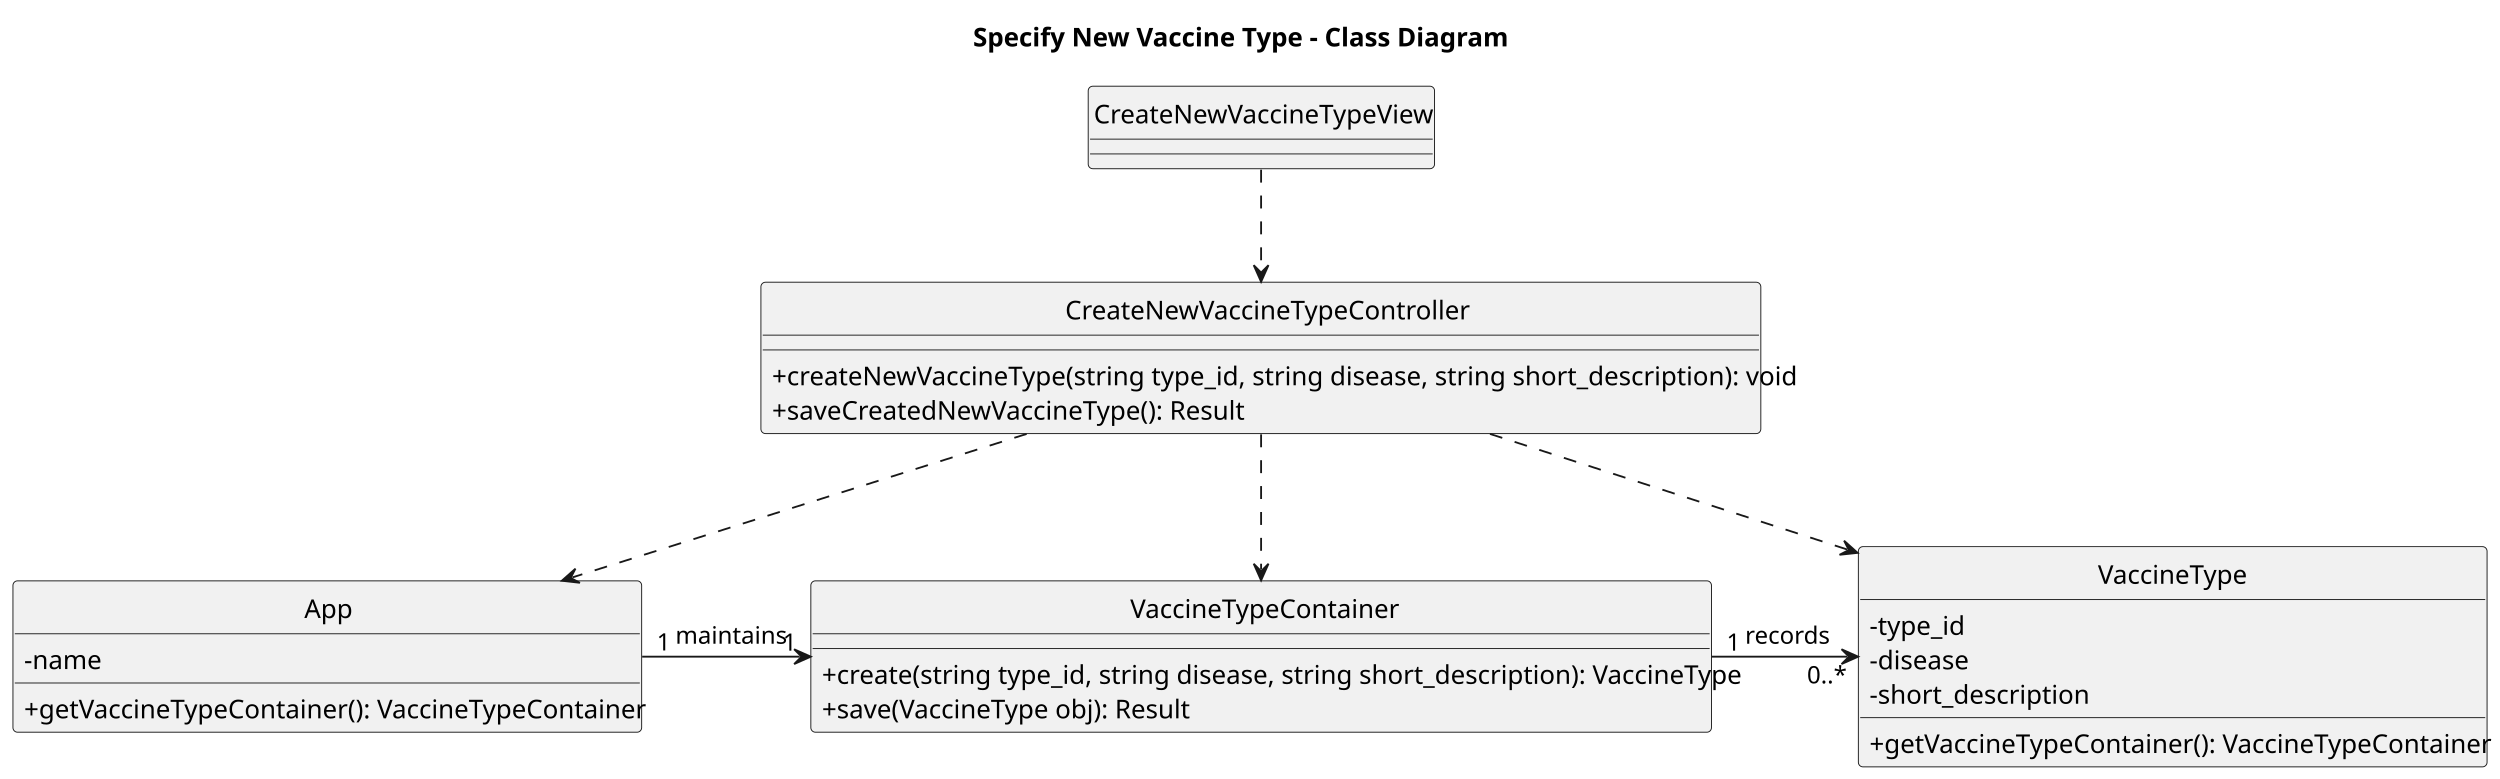
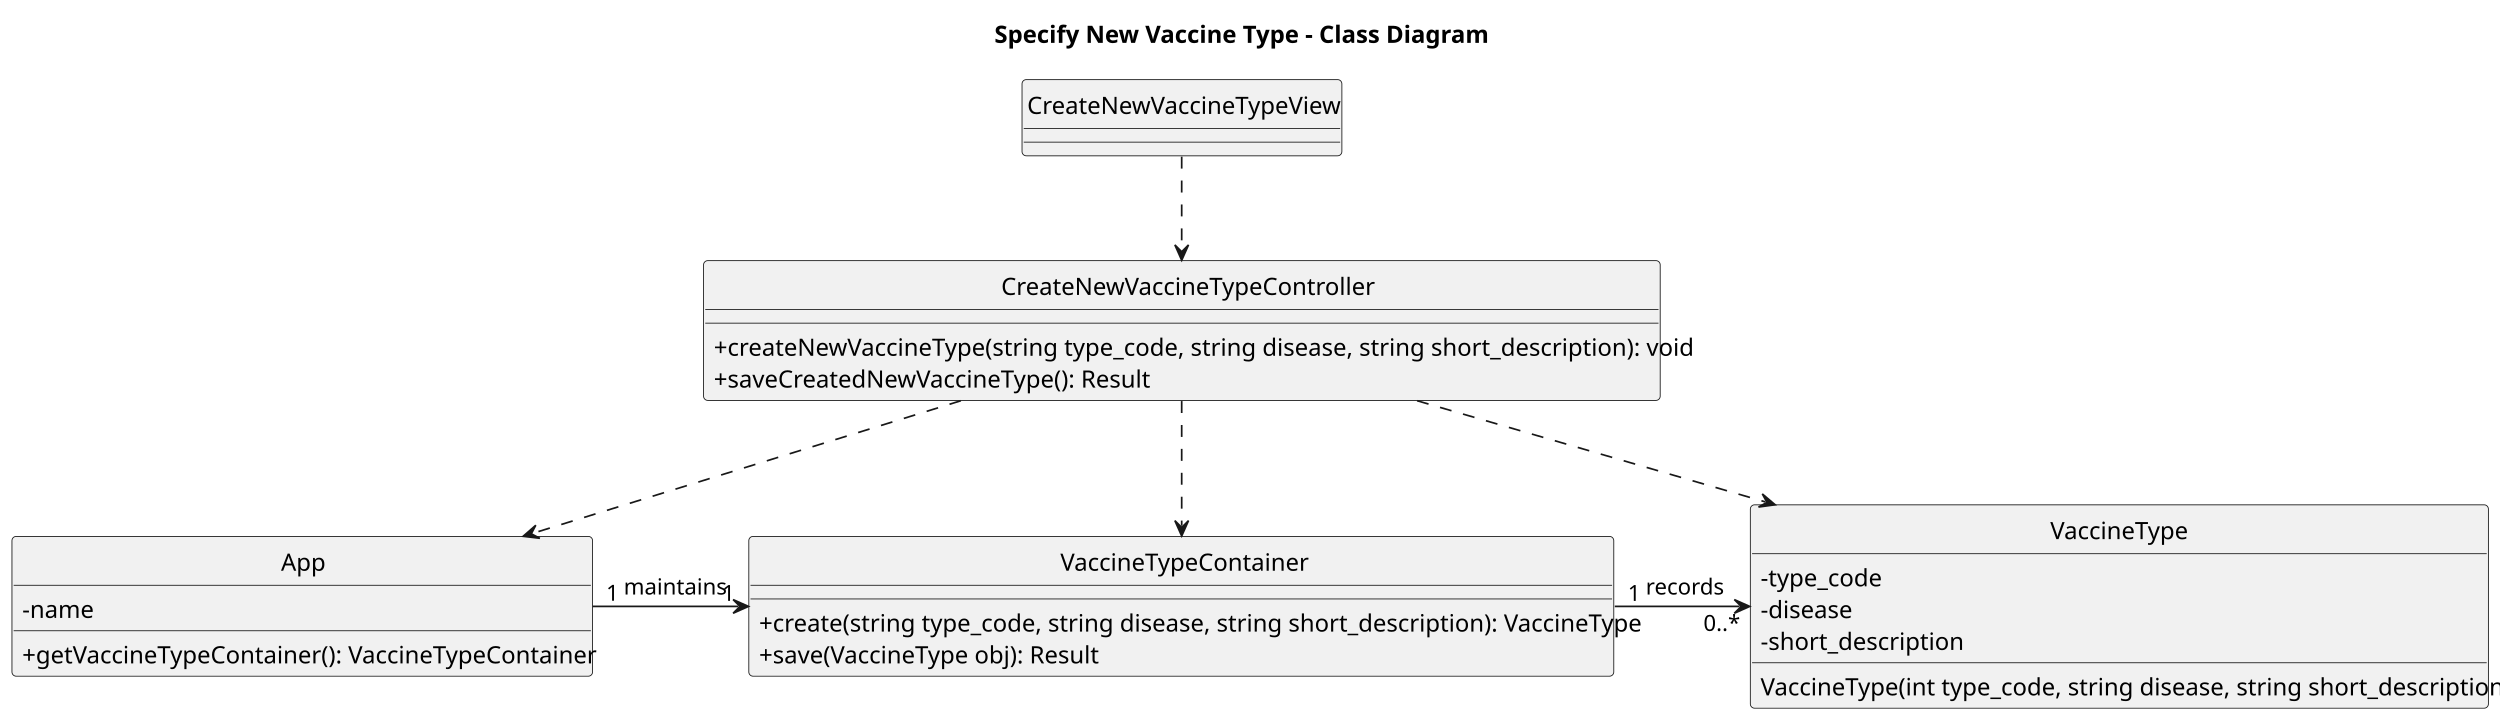
- <svg xmlns="http://www.w3.org/2000/svg" contentStyleType="text/css" height="421px" preserveAspectRatio="none" style="width:1352px;height:421px;background:#FFFFFF;" version="1.1" viewBox="0 0 1352 421" width="1352px" zoomAndPan="magnify">
+ <svg xmlns="http://www.w3.org/2000/svg" contentStyleType="text/css" height="421px" preserveAspectRatio="none" style="width:1464px;height:421px;background:#FFFFFF;" version="1.1" viewBox="0 0 1464 421" width="1464px" zoomAndPan="magnify">
  <defs />
  <g>
-     <text fill="#000000" font-family="sans-serif" font-size="14" font-weight="bold" lengthAdjust="spacing" textLength="285.565" x="526.222" y="25.107">Specify New Vaccine Type - Class Diagram</text>
+     <text fill="#000000" font-family="sans-serif" font-size="14" font-weight="bold" lengthAdjust="spacing" textLength="285.565" x="582.324" y="25.107">Specify New Vaccine Type - Class Diagram</text>
    <g id="elem_CreateNewVaccineTypeView">
-       <rect codeLine="8" fill="#F1F1F1" height="44.621" id="CreateNewVaccineTypeView" rx="2.5" ry="2.5" style="stroke:#181818;stroke-width:0.5;" width="187.303" x="588.5" y="46.621" />
-       <text fill="#000000" font-family="sans-serif" font-size="14" lengthAdjust="spacing" textLength="181.303" x="591.5" y="66.728">CreateNewVaccineTypeView</text>
-       <line style="stroke:#181818;stroke-width:0.5;" x1="589.5" x2="774.803" y1="75.242" y2="75.242" />
-       <line style="stroke:#181818;stroke-width:0.5;" x1="589.5" x2="774.803" y1="83.242" y2="83.242" />
+       <rect codeLine="8" fill="#F1F1F1" height="44.621" id="CreateNewVaccineTypeView" rx="2.5" ry="2.5" style="stroke:#181818;stroke-width:0.5;" width="187.303" x="598.5" y="46.621" />
+       <text fill="#000000" font-family="sans-serif" font-size="14" lengthAdjust="spacing" textLength="181.303" x="601.5" y="66.728">CreateNewVaccineTypeView</text>
+       <line style="stroke:#181818;stroke-width:0.5;" x1="599.5" x2="784.803" y1="75.242" y2="75.242" />
+       <line style="stroke:#181818;stroke-width:0.5;" x1="599.5" x2="784.803" y1="83.242" y2="83.242" />
    </g>
    <g id="elem_CreateNewVaccineTypeController">
-       <rect codeLine="11" fill="#F1F1F1" height="81.863" id="CreateNewVaccineTypeController" rx="2.5" ry="2.5" style="stroke:#181818;stroke-width:0.5;" width="540.753" x="411.5" y="152.621" />
-       <text fill="#000000" font-family="sans-serif" font-size="14" lengthAdjust="spacing" textLength="211.648" x="576.053" y="172.728">CreateNewVaccineTypeController</text>
-       <line style="stroke:#181818;stroke-width:0.5;" x1="412.5" x2="951.253" y1="181.242" y2="181.242" />
-       <line style="stroke:#181818;stroke-width:0.5;" x1="412.5" x2="951.253" y1="189.242" y2="189.242" />
-       <text fill="#000000" font-family="sans-serif" font-size="14" lengthAdjust="spacing" textLength="528.753" x="417.5" y="208.35">+createNewVaccineType(string type_id, string disease, string short_description): void</text>
-       <text fill="#000000" font-family="sans-serif" font-size="14" lengthAdjust="spacing" textLength="253.278" x="417.5" y="226.971">+saveCreatedNewVaccineType(): Result</text>
+       <rect codeLine="11" fill="#F1F1F1" height="81.863" id="CreateNewVaccineTypeController" rx="2.5" ry="2.5" style="stroke:#181818;stroke-width:0.5;" width="560.215" x="412" y="152.621" />
+       <text fill="#000000" font-family="sans-serif" font-size="14" lengthAdjust="spacing" textLength="211.648" x="586.284" y="172.728">CreateNewVaccineTypeController</text>
+       <line style="stroke:#181818;stroke-width:0.5;" x1="413" x2="971.215" y1="181.242" y2="181.242" />
+       <line style="stroke:#181818;stroke-width:0.5;" x1="413" x2="971.215" y1="189.242" y2="189.242" />
+       <text fill="#000000" font-family="sans-serif" font-size="14" lengthAdjust="spacing" textLength="548.215" x="418" y="208.35">+createNewVaccineType(string type_code, string disease, string short_description): void</text>
+       <text fill="#000000" font-family="sans-serif" font-size="14" lengthAdjust="spacing" textLength="253.278" x="418" y="226.971">+saveCreatedNewVaccineType(): Result</text>
    </g>
    <g id="elem_VaccineType">
-       <rect codeLine="16" fill="#F1F1F1" height="119.106" id="VaccineType" rx="2.5" ry="2.5" style="stroke:#181818;stroke-width:0.5;" width="340.009" x="1005" y="295.621" />
-       <text fill="#000000" font-family="sans-serif" font-size="14" lengthAdjust="spacing" textLength="80.931" x="1134.539" y="315.728">VaccineType</text>
-       <line style="stroke:#181818;stroke-width:0.5;" x1="1006" x2="1344.009" y1="324.242" y2="324.242" />
-       <text fill="#000000" font-family="sans-serif" font-size="14" lengthAdjust="spacing" textLength="49.807" x="1011" y="343.35">-type_id</text>
-       <text fill="#000000" font-family="sans-serif" font-size="14" lengthAdjust="spacing" textLength="52.917" x="1011" y="361.971">-disease</text>
-       <text fill="#000000" font-family="sans-serif" font-size="14" lengthAdjust="spacing" textLength="111.275" x="1011" y="380.592">-short_description</text>
-       <line style="stroke:#181818;stroke-width:0.5;" x1="1006" x2="1344.009" y1="388.106" y2="388.106" />
-       <text fill="#000000" font-family="sans-serif" font-size="14" lengthAdjust="spacing" textLength="328.009" x="1011" y="407.213">+getVaccineTypeContainer(): VaccineTypeContainer</text>
+       <rect codeLine="16" fill="#F1F1F1" height="119.106" id="VaccineType" rx="2.5" ry="2.5" style="stroke:#181818;stroke-width:0.5;" width="432.212" x="1025" y="295.621" />
+       <text fill="#000000" font-family="sans-serif" font-size="14" lengthAdjust="spacing" textLength="80.931" x="1200.641" y="315.728">VaccineType</text>
+       <line style="stroke:#181818;stroke-width:0.5;" x1="1026" x2="1456.212" y1="324.242" y2="324.242" />
+       <text fill="#000000" font-family="sans-serif" font-size="14" lengthAdjust="spacing" textLength="69.269" x="1031" y="343.35">-type_code</text>
+       <text fill="#000000" font-family="sans-serif" font-size="14" lengthAdjust="spacing" textLength="52.917" x="1031" y="361.971">-disease</text>
+       <text fill="#000000" font-family="sans-serif" font-size="14" lengthAdjust="spacing" textLength="111.275" x="1031" y="380.592">-short_description</text>
+       <line style="stroke:#181818;stroke-width:0.5;" x1="1026" x2="1456.212" y1="388.106" y2="388.106" />
+       <text fill="#000000" font-family="sans-serif" font-size="14" lengthAdjust="spacing" textLength="420.212" x="1031" y="407.213">VaccineType(int type_code, string disease, string short_description)</text>
    </g>
    <g id="elem_App">
      <rect codeLine="23" fill="#F1F1F1" height="81.863" id="App" rx="2.5" ry="2.5" style="stroke:#181818;stroke-width:0.5;" width="340.009" x="7" y="314.121" />
      <text fill="#000000" font-family="sans-serif" font-size="14" lengthAdjust="spacing" textLength="24.91" x="164.549" y="334.228">App</text>
      <line style="stroke:#181818;stroke-width:0.5;" x1="8" x2="346.009" y1="342.742" y2="342.742" />
      <text fill="#000000" font-family="sans-serif" font-size="14" lengthAdjust="spacing" textLength="39.683" x="13" y="361.85">-name</text>
      <line style="stroke:#181818;stroke-width:0.5;" x1="8" x2="346.009" y1="369.363" y2="369.363" />
      <text fill="#000000" font-family="sans-serif" font-size="14" lengthAdjust="spacing" textLength="328.009" x="13" y="388.471">+getVaccineTypeContainer(): VaccineTypeContainer</text>
    </g>
    <g id="elem_VaccineTypeContainer">
-       <rect codeLine="28" fill="#F1F1F1" height="81.863" id="VaccineTypeContainer" rx="2.5" ry="2.5" style="stroke:#181818;stroke-width:0.5;" width="487.063" x="438.5" y="314.121" />
-       <text fill="#000000" font-family="sans-serif" font-size="14" lengthAdjust="spacing" textLength="141.634" x="611.215" y="334.228">VaccineTypeContainer</text>
-       <line style="stroke:#181818;stroke-width:0.5;" x1="439.5" x2="924.563" y1="342.742" y2="342.742" />
-       <line style="stroke:#181818;stroke-width:0.5;" x1="439.5" x2="924.563" y1="350.742" y2="350.742" />
-       <text fill="#000000" font-family="sans-serif" font-size="14" lengthAdjust="spacing" textLength="475.063" x="444.5" y="369.85">+create(string type_id, string disease, string short_description): VaccineType</text>
+       <rect codeLine="28" fill="#F1F1F1" height="81.863" id="VaccineTypeContainer" rx="2.5" ry="2.5" style="stroke:#181818;stroke-width:0.5;" width="506.525" x="438.5" y="314.121" />
+       <text fill="#000000" font-family="sans-serif" font-size="14" lengthAdjust="spacing" textLength="141.634" x="620.946" y="334.228">VaccineTypeContainer</text>
+       <line style="stroke:#181818;stroke-width:0.5;" x1="439.5" x2="944.025" y1="342.742" y2="342.742" />
+       <line style="stroke:#181818;stroke-width:0.5;" x1="439.5" x2="944.025" y1="350.742" y2="350.742" />
+       <text fill="#000000" font-family="sans-serif" font-size="14" lengthAdjust="spacing" textLength="494.525" x="444.5" y="369.85">+create(string type_code, string disease, string short_description): VaccineType</text>
      <text fill="#000000" font-family="sans-serif" font-size="14" lengthAdjust="spacing" textLength="198.037" x="444.5" y="388.471">+save(VaccineType obj): Result</text>
    </g>
    <g id="link_App_VaccineTypeContainer">
-       <path codeLine="34" d="M347.27,355.121 C376.62,355.121 401.63,355.121 432.47,355.121 " fill="none" id="App-to-VaccineTypeContainer" style="stroke:#181818;stroke-width:1.0;" />
-       <polygon fill="#181818" points="438.47,355.121,429.47,351.121,433.47,355.121,429.47,359.121,438.47,355.121" style="stroke:#181818;stroke-width:1.0;" />
+       <path codeLine="34" d="M347.06,355.121 C376.36,355.121 401.37,355.121 432.31,355.121 " fill="none" id="App-to-VaccineTypeContainer" style="stroke:#181818;stroke-width:1.0;" />
+       <polygon fill="#181818" points="438.31,355.121,429.31,351.121,433.31,355.121,429.31,359.121,438.31,355.121" style="stroke:#181818;stroke-width:1.0;" />
      <text fill="#000000" font-family="sans-serif" font-size="13" lengthAdjust="spacing" textLength="55.637" x="365.25" y="348.149">maintains</text>
-       <text fill="#000000" font-family="sans-serif" font-size="13" lengthAdjust="spacing" textLength="7.23" x="355.149" y="351.774">1</text>
-       <text fill="#000000" font-family="sans-serif" font-size="13" lengthAdjust="spacing" textLength="7.23" x="423.367" y="351.877">1</text>
+       <text fill="#000000" font-family="sans-serif" font-size="13" lengthAdjust="spacing" textLength="7.23" x="354.929" y="351.774">1</text>
+       <text fill="#000000" font-family="sans-serif" font-size="13" lengthAdjust="spacing" textLength="7.23" x="422.882" y="351.877">1</text>
    </g>
    <g id="link_VaccineTypeContainer_VaccineType">
-       <path codeLine="35" d="M925.61,355.121 C952.42,355.121 973.27,355.121 998.9,355.121 " fill="none" id="VaccineTypeContainer-to-VaccineType" style="stroke:#181818;stroke-width:1.0;" />
-       <polygon fill="#181818" points="1004.9,355.121,995.9,351.121,999.9,355.121,995.9,359.121,1004.9,355.121" style="stroke:#181818;stroke-width:1.0;" />
-       <text fill="#000000" font-family="sans-serif" font-size="13" lengthAdjust="spacing" textLength="43.348" x="943.75" y="348.149">records</text>
-       <text fill="#000000" font-family="sans-serif" font-size="13" lengthAdjust="spacing" textLength="7.23" x="933.721" y="351.877">1</text>
-       <text fill="#000000" font-family="sans-serif" font-size="13" lengthAdjust="spacing" textLength="19.513" x="977.213" y="369.566">0..*</text>
+       <path codeLine="35" d="M945.61,355.121 C972.02,355.121 992.69,355.121 1018.63,355.121 " fill="none" id="VaccineTypeContainer-to-VaccineType" style="stroke:#181818;stroke-width:1.0;" />
+       <polygon fill="#181818" points="1024.63,355.121,1015.63,351.121,1019.63,355.121,1015.63,359.121,1024.63,355.121" style="stroke:#181818;stroke-width:1.0;" />
+       <text fill="#000000" font-family="sans-serif" font-size="13" lengthAdjust="spacing" textLength="43.348" x="963.75" y="348.149">records</text>
+       <text fill="#000000" font-family="sans-serif" font-size="13" lengthAdjust="spacing" textLength="7.23" x="953.253" y="351.903">1</text>
+       <text fill="#000000" font-family="sans-serif" font-size="13" lengthAdjust="spacing" textLength="19.513" x="997.518" y="369.458">0..*</text>
    </g>
    <g id="link_CreateNewVaccineTypeView_CreateNewVaccineTypeController">
-       <path codeLine="37" d="M682,91.741 C682,108.501 682,126.191 682,146.411 " fill="none" id="CreateNewVaccineTypeView-to-CreateNewVaccineTypeController" style="stroke:#181818;stroke-width:1.0;stroke-dasharray:7.0,7.0;" />
-       <polygon fill="#181818" points="682,152.411,686,143.411,682,147.411,678,143.411,682,152.411" style="stroke:#181818;stroke-width:1.0;" />
+       <path codeLine="37" d="M692,91.741 C692,108.501 692,126.191 692,146.411 " fill="none" id="CreateNewVaccineTypeView-to-CreateNewVaccineTypeController" style="stroke:#181818;stroke-width:1.0;stroke-dasharray:7.0,7.0;" />
+       <polygon fill="#181818" points="692,152.411,696,143.411,692,147.411,688,143.411,692,152.411" style="stroke:#181818;stroke-width:1.0;" />
    </g>
    <g id="link_CreateNewVaccineTypeController_App">
-       <path codeLine="38" d="M555.22,234.661 C478.38,258.931 386.401,287.984 309.551,312.254 " fill="none" id="CreateNewVaccineTypeController-to-App" style="stroke:#181818;stroke-width:1.0;stroke-dasharray:7.0,7.0;" />
-       <polygon fill="#181818" points="303.83,314.061,313.617,315.165,308.598,312.555,311.208,307.536,303.83,314.061" style="stroke:#181818;stroke-width:1.0;" />
+       <path codeLine="38" d="M562.71,234.661 C484.35,258.931 390.452,288.016 312.072,312.286 " fill="none" id="CreateNewVaccineTypeController-to-App" style="stroke:#181818;stroke-width:1.0;stroke-dasharray:7.0,7.0;" />
+       <polygon fill="#181818" points="306.34,314.061,316.12,315.22,311.116,312.582,313.754,307.578,306.34,314.061" style="stroke:#181818;stroke-width:1.0;" />
    </g>
    <g id="link_CreateNewVaccineTypeController_VaccineTypeContainer">
-       <path codeLine="39" d="M682,234.871 C682,259.051 682,283.711 682,307.881 " fill="none" id="CreateNewVaccineTypeController-to-VaccineTypeContainer" style="stroke:#181818;stroke-width:1.0;stroke-dasharray:7.0,7.0;" />
-       <polygon fill="#181818" points="682,313.881,686,304.881,682,308.881,678,304.881,682,313.881" style="stroke:#181818;stroke-width:1.0;" />
+       <path codeLine="39" d="M692,234.871 C692,259.051 692,283.711 692,307.881 " fill="none" id="CreateNewVaccineTypeController-to-VaccineTypeContainer" style="stroke:#181818;stroke-width:1.0;stroke-dasharray:7.0,7.0;" />
+       <polygon fill="#181818" points="692,313.881,696,304.881,692,308.881,688,304.881,692,313.881" style="stroke:#181818;stroke-width:1.0;" />
    </g>
    <g id="link_CreateNewVaccineTypeController_VaccineType">
-       <path codeLine="40" d="M805.77,234.661 C865.95,254.131 933.531,275.994 998.901,297.144 " fill="none" id="CreateNewVaccineTypeController-to-VaccineType" style="stroke:#181818;stroke-width:1.0;stroke-dasharray:7.0,7.0;" />
-       <polygon fill="#181818" points="1004.61,298.991,997.278,292.415,999.853,297.452,994.816,300.026,1004.61,298.991" style="stroke:#181818;stroke-width:1.0;" />
+       <path codeLine="40" d="M829.83,234.661 C893.27,253.101 964.038,273.657 1033.778,293.917 " fill="none" id="CreateNewVaccineTypeController-to-VaccineType" style="stroke:#181818;stroke-width:1.0;stroke-dasharray:7.0,7.0;" />
+       <polygon fill="#181818" points="1039.54,295.591,1032.013,289.239,1034.738,294.196,1029.781,296.921,1039.54,295.591" style="stroke:#181818;stroke-width:1.0;" />
    </g>
  </g>
</svg>
